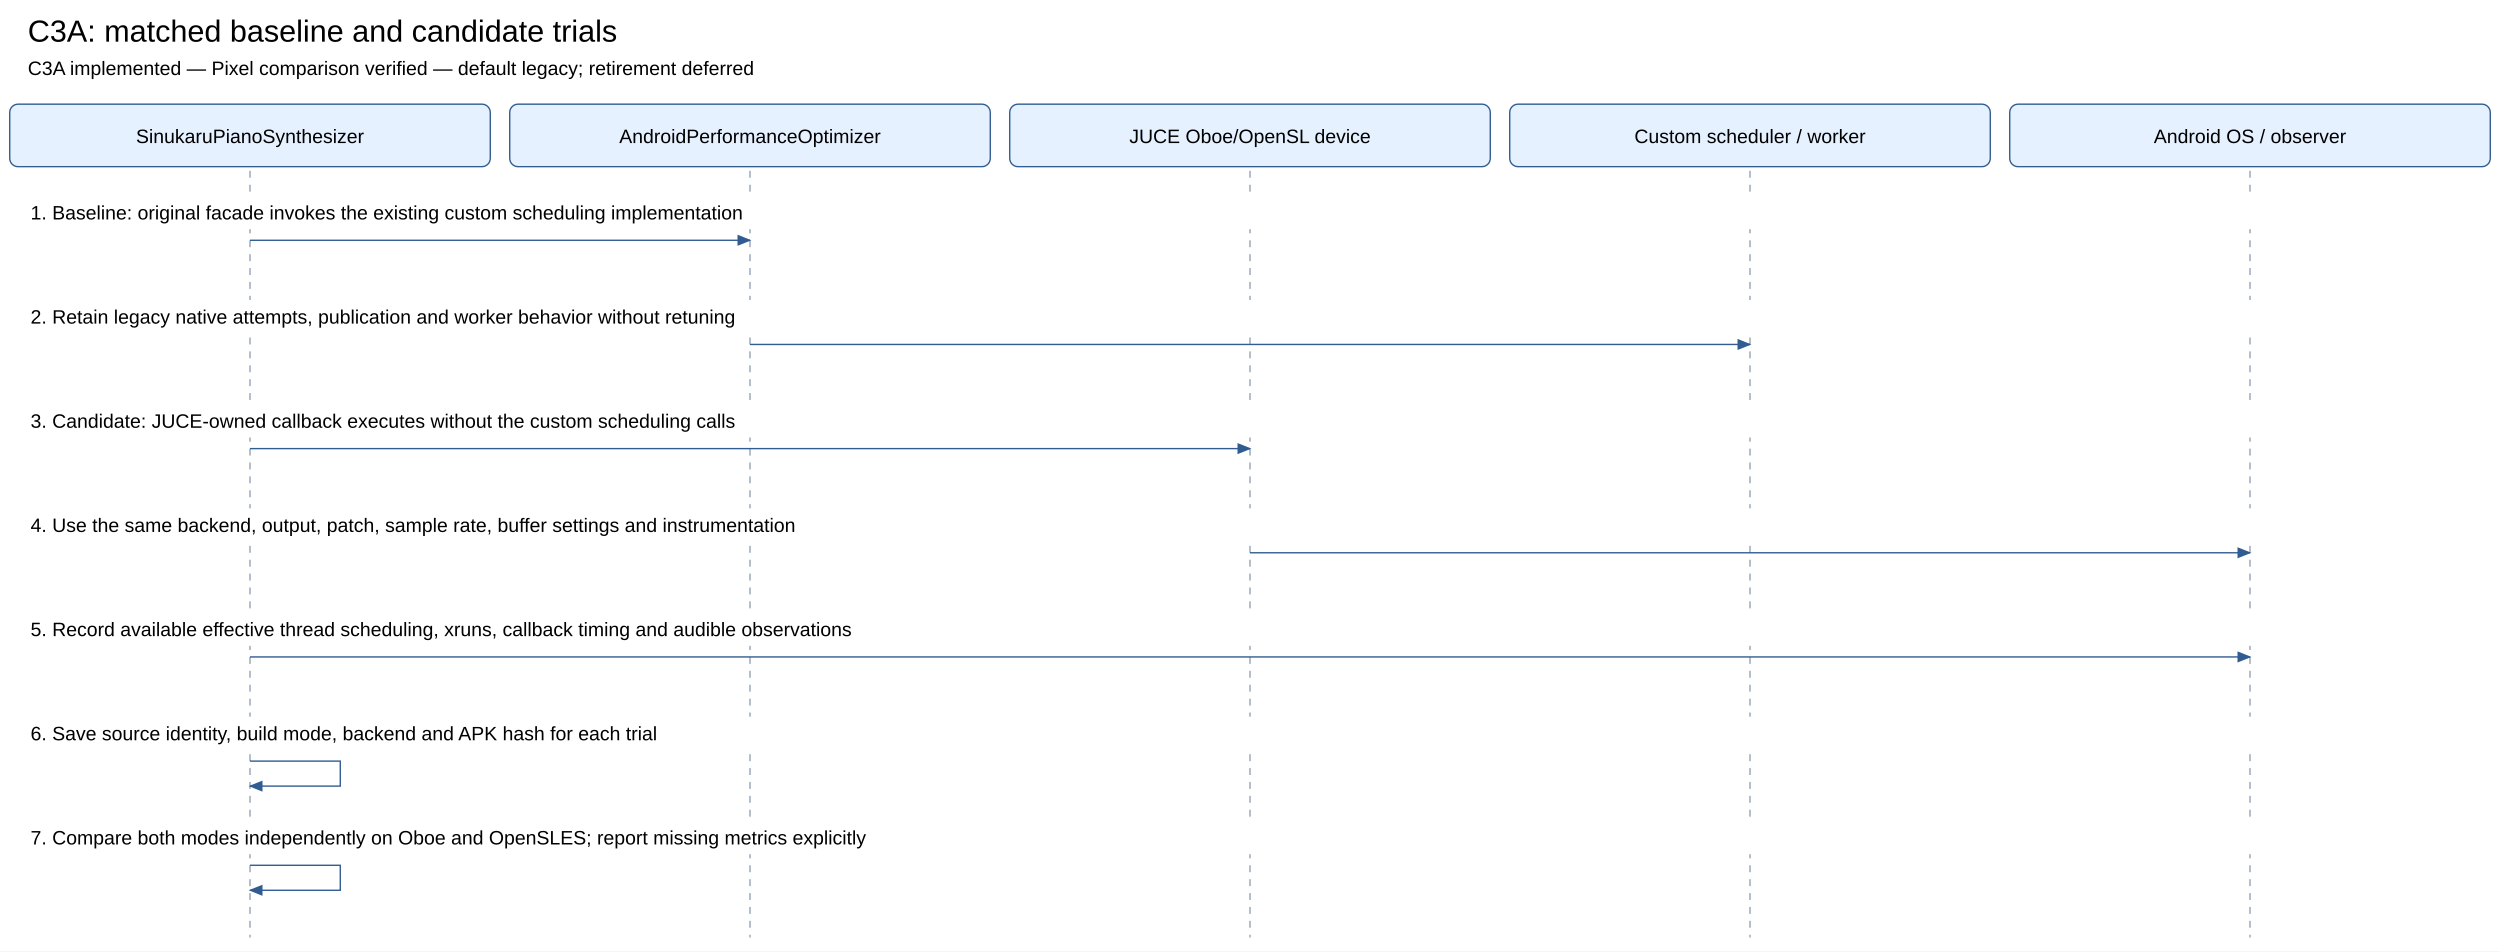
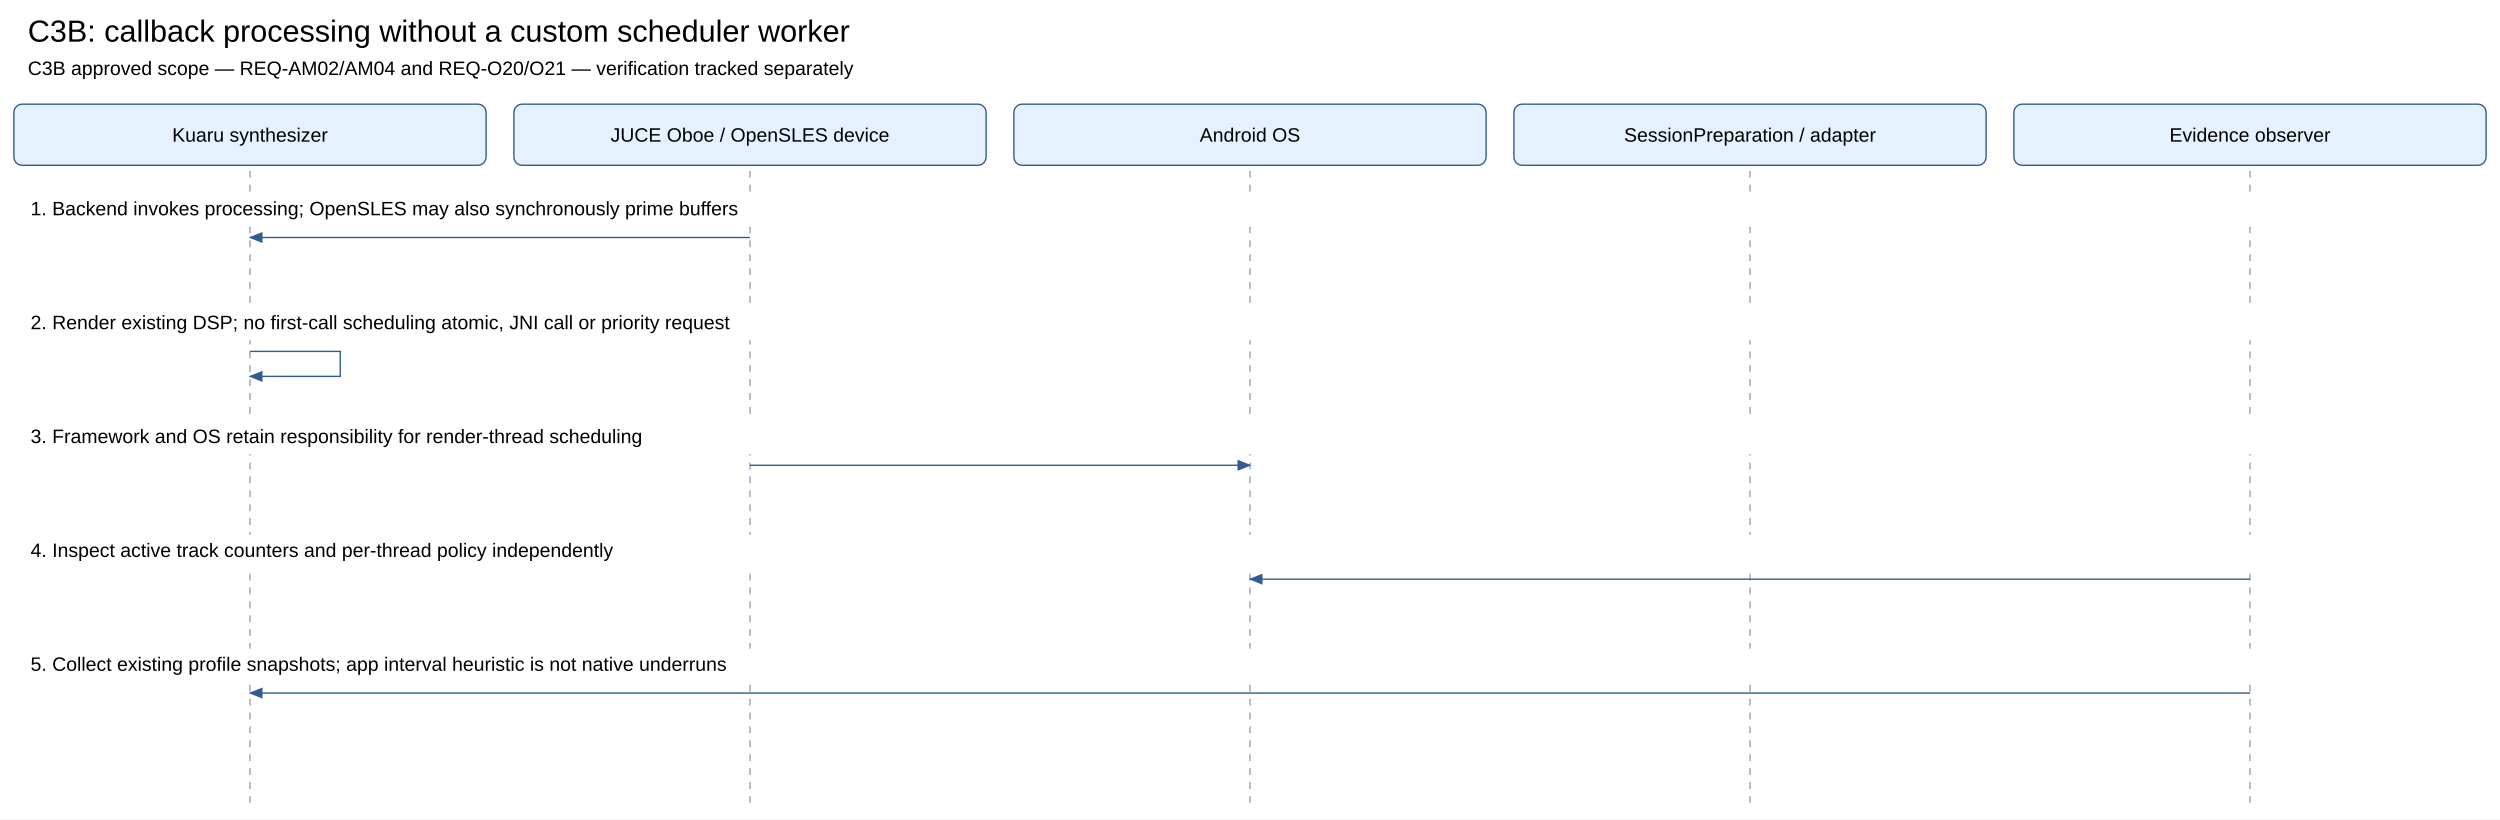
- <svg xmlns="http://www.w3.org/2000/svg" width="1800" height="685" viewBox="0 0 1800 685">
+ <svg xmlns="http://www.w3.org/2000/svg" width="1800" height="590" viewBox="0 0 1800 590">
  <defs>
    <marker id="arrow" markerWidth="10" markerHeight="8" refX="9" refY="4" orient="auto">
      <path d="M0 0L10 4L0 8Z" fill="#315c91" />
    </marker>
  </defs>
  <rect width="100%" height="100%" fill="white" />
-   <text x="20" y="30" font-family="Arial" font-size="22">C3A: matched baseline and candidate trials</text>
-   <text x="20" y="54" font-family="Arial" font-size="14">C3A implemented — Pixel comparison verified — default legacy; retirement deferred</text>
-   <rect x="7" y="75" width="346" height="45" rx="6" fill="#e6f1ff" stroke="#315c91" />
-   <text x="180" y="103" text-anchor="middle" font-family="Arial" font-size="14">SinukaruPianoSynthesizer</text>
-   <path d="M180 123V675" stroke="#94a3b8" stroke-dasharray="5 5" />
-   <rect x="367" y="75" width="346" height="45" rx="6" fill="#e6f1ff" stroke="#315c91" />
-   <text x="540" y="103" text-anchor="middle" font-family="Arial" font-size="14">AndroidPerformanceOptimizer</text>
-   <path d="M540 123V675" stroke="#94a3b8" stroke-dasharray="5 5" />
-   <rect x="727" y="75" width="346" height="45" rx="6" fill="#e6f1ff" stroke="#315c91" />
-   <text x="900" y="103" text-anchor="middle" font-family="Arial" font-size="14">JUCE Oboe/OpenSL device</text>
-   <path d="M900 123V675" stroke="#94a3b8" stroke-dasharray="5 5" />
-   <rect x="1087" y="75" width="346" height="45" rx="6" fill="#e6f1ff" stroke="#315c91" />
-   <text x="1260" y="103" text-anchor="middle" font-family="Arial" font-size="14">Custom scheduler / worker</text>
-   <path d="M1260 123V675" stroke="#94a3b8" stroke-dasharray="5 5" />
-   <rect x="1447" y="75" width="346" height="45" rx="6" fill="#e6f1ff" stroke="#315c91" />
-   <text x="1620" y="103" text-anchor="middle" font-family="Arial" font-size="14">Android OS / observer</text>
-   <path d="M1620 123V675" stroke="#94a3b8" stroke-dasharray="5 5" />
-   <rect x="15" y="141" width="1770" height="24" fill="white" />
-   <text x="22" y="158" font-family="Arial" font-size="14">1. Baseline: original facade invokes the existing custom scheduling implementation</text>
-   <path d="M180 173 H540" stroke="#315c91" fill="none" marker-end="url(#arrow)" />
-   <rect x="15" y="216" width="1770" height="24" fill="white" />
-   <text x="22" y="233" font-family="Arial" font-size="14">2. Retain legacy native attempts, publication and worker behavior without retuning</text>
-   <path d="M540 248 H1260" stroke="#315c91" fill="none" marker-end="url(#arrow)" />
-   <rect x="15" y="291" width="1770" height="24" fill="white" />
-   <text x="22" y="308" font-family="Arial" font-size="14">3. Candidate: JUCE-owned callback executes without the custom scheduling calls</text>
-   <path d="M180 323 H900" stroke="#315c91" fill="none" marker-end="url(#arrow)" />
-   <rect x="15" y="366" width="1770" height="24" fill="white" />
-   <text x="22" y="383" font-family="Arial" font-size="14">4. Use the same backend, output, patch, sample rate, buffer settings and instrumentation</text>
-   <path d="M900 398 H1620" stroke="#315c91" fill="none" marker-end="url(#arrow)" />
-   <rect x="15" y="441" width="1770" height="24" fill="white" />
-   <text x="22" y="458" font-family="Arial" font-size="14">5. Record available effective thread scheduling, xruns, callback timing and audible observations</text>
-   <path d="M180 473 H1620" stroke="#315c91" fill="none" marker-end="url(#arrow)" />
-   <rect x="15" y="516" width="1770" height="24" fill="white" />
-   <text x="22" y="533" font-family="Arial" font-size="14">6. Save source identity, build mode, backend and APK hash for each trial</text>
-   <path d="M180 548 h65 v18 h-65" stroke="#315c91" fill="none" marker-end="url(#arrow)" />
-   <rect x="15" y="591" width="1770" height="24" fill="white" />
-   <text x="22" y="608" font-family="Arial" font-size="14">7. Compare both modes independently on Oboe and OpenSLES; report missing metrics explicitly</text>
-   <path d="M180 623 h65 v18 h-65" stroke="#315c91" fill="none" marker-end="url(#arrow)" />
+   <text x="20" y="30" font-family="Arial" font-size="22">C3B: callback processing without a custom scheduler worker</text>
+   <text x="20" y="54" font-family="Arial" font-size="14">C3B approved scope — REQ-AM02/AM04 and REQ-O20/O21 — verification tracked separately</text>
+   <rect x="10" y="75" width="340" height="44" rx="6" fill="#e6f1ff" stroke="#315c91" />
+   <text x="180" y="102" text-anchor="middle" font-family="Arial" font-size="14">Kuaru synthesizer</text>
+   <path d="M180 123V580" stroke="#94a3b8" stroke-dasharray="5 5" />
+   <rect x="370" y="75" width="340" height="44" rx="6" fill="#e6f1ff" stroke="#315c91" />
+   <text x="540" y="102" text-anchor="middle" font-family="Arial" font-size="14">JUCE Oboe / OpenSLES device</text>
+   <path d="M540 123V580" stroke="#94a3b8" stroke-dasharray="5 5" />
+   <rect x="730" y="75" width="340" height="44" rx="6" fill="#e6f1ff" stroke="#315c91" />
+   <text x="900" y="102" text-anchor="middle" font-family="Arial" font-size="14">Android OS</text>
+   <path d="M900 123V580" stroke="#94a3b8" stroke-dasharray="5 5" />
+   <rect x="1090" y="75" width="340" height="44" rx="6" fill="#e6f1ff" stroke="#315c91" />
+   <text x="1260" y="102" text-anchor="middle" font-family="Arial" font-size="14">SessionPreparation / adapter</text>
+   <path d="M1260 123V580" stroke="#94a3b8" stroke-dasharray="5 5" />
+   <rect x="1450" y="75" width="340" height="44" rx="6" fill="#e6f1ff" stroke="#315c91" />
+   <text x="1620" y="102" text-anchor="middle" font-family="Arial" font-size="14">Evidence observer</text>
+   <path d="M1620 123V580" stroke="#94a3b8" stroke-dasharray="5 5" />
+   <rect x="15" y="139" width="1770" height="24" fill="white" />
+   <text x="22" y="155" font-family="Arial" font-size="14">1. Backend invokes processing; OpenSLES may also synchronously prime buffers</text>
+   <path d="M540 171 H180" stroke="#315c91" fill="none" marker-end="url(#arrow)" />
+   <rect x="15" y="221" width="1770" height="24" fill="white" />
+   <text x="22" y="237" font-family="Arial" font-size="14">2. Render existing DSP; no first-call scheduling atomic, JNI call or priority request</text>
+   <path d="M180 253 h65 v18 h-65" stroke="#315c91" fill="none" marker-end="url(#arrow)" />
+   <rect x="15" y="303" width="1770" height="24" fill="white" />
+   <text x="22" y="319" font-family="Arial" font-size="14">3. Framework and OS retain responsibility for render-thread scheduling</text>
+   <path d="M540 335 H900" stroke="#315c91" fill="none" marker-end="url(#arrow)" />
+   <rect x="15" y="385" width="1770" height="24" fill="white" />
+   <text x="22" y="401" font-family="Arial" font-size="14">4. Inspect active track counters and per-thread policy independently</text>
+   <path d="M1620 417 H900" stroke="#315c91" fill="none" marker-end="url(#arrow)" />
+   <rect x="15" y="467" width="1770" height="24" fill="white" />
+   <text x="22" y="483" font-family="Arial" font-size="14">5. Collect existing profile snapshots; app interval heuristic is not native underruns</text>
+   <path d="M1620 499 H180" stroke="#315c91" fill="none" marker-end="url(#arrow)" />
</svg>
